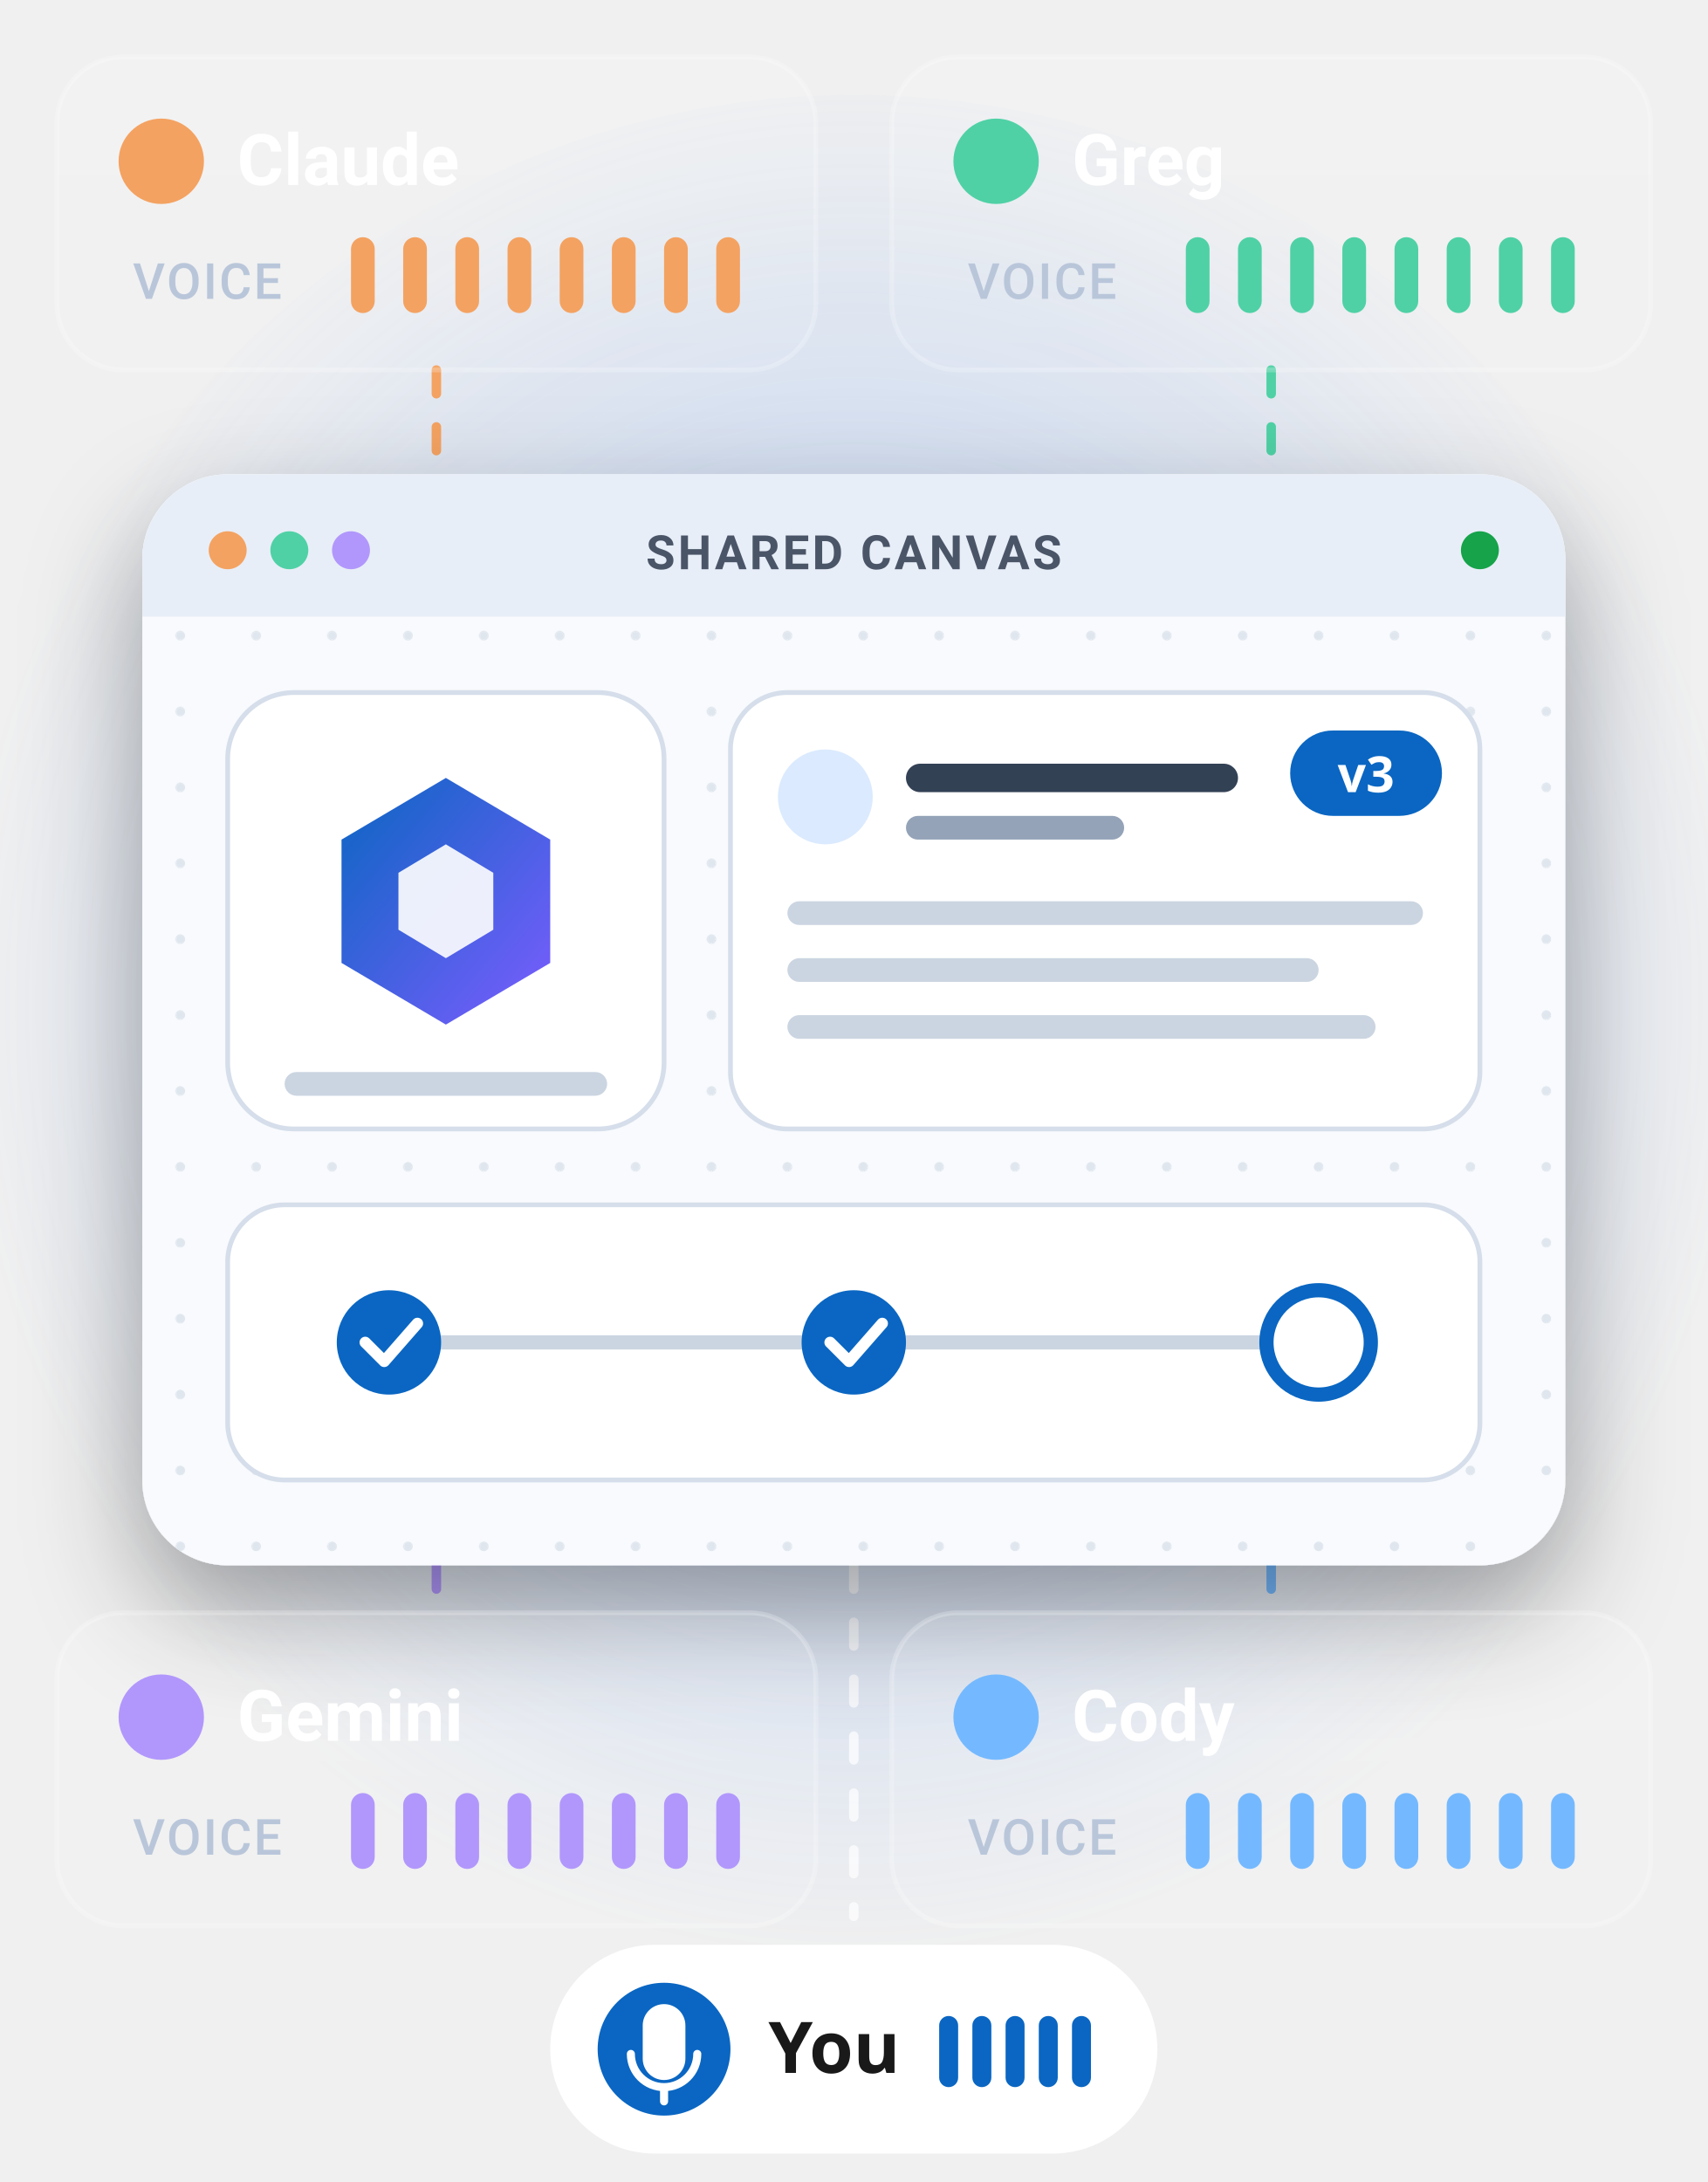
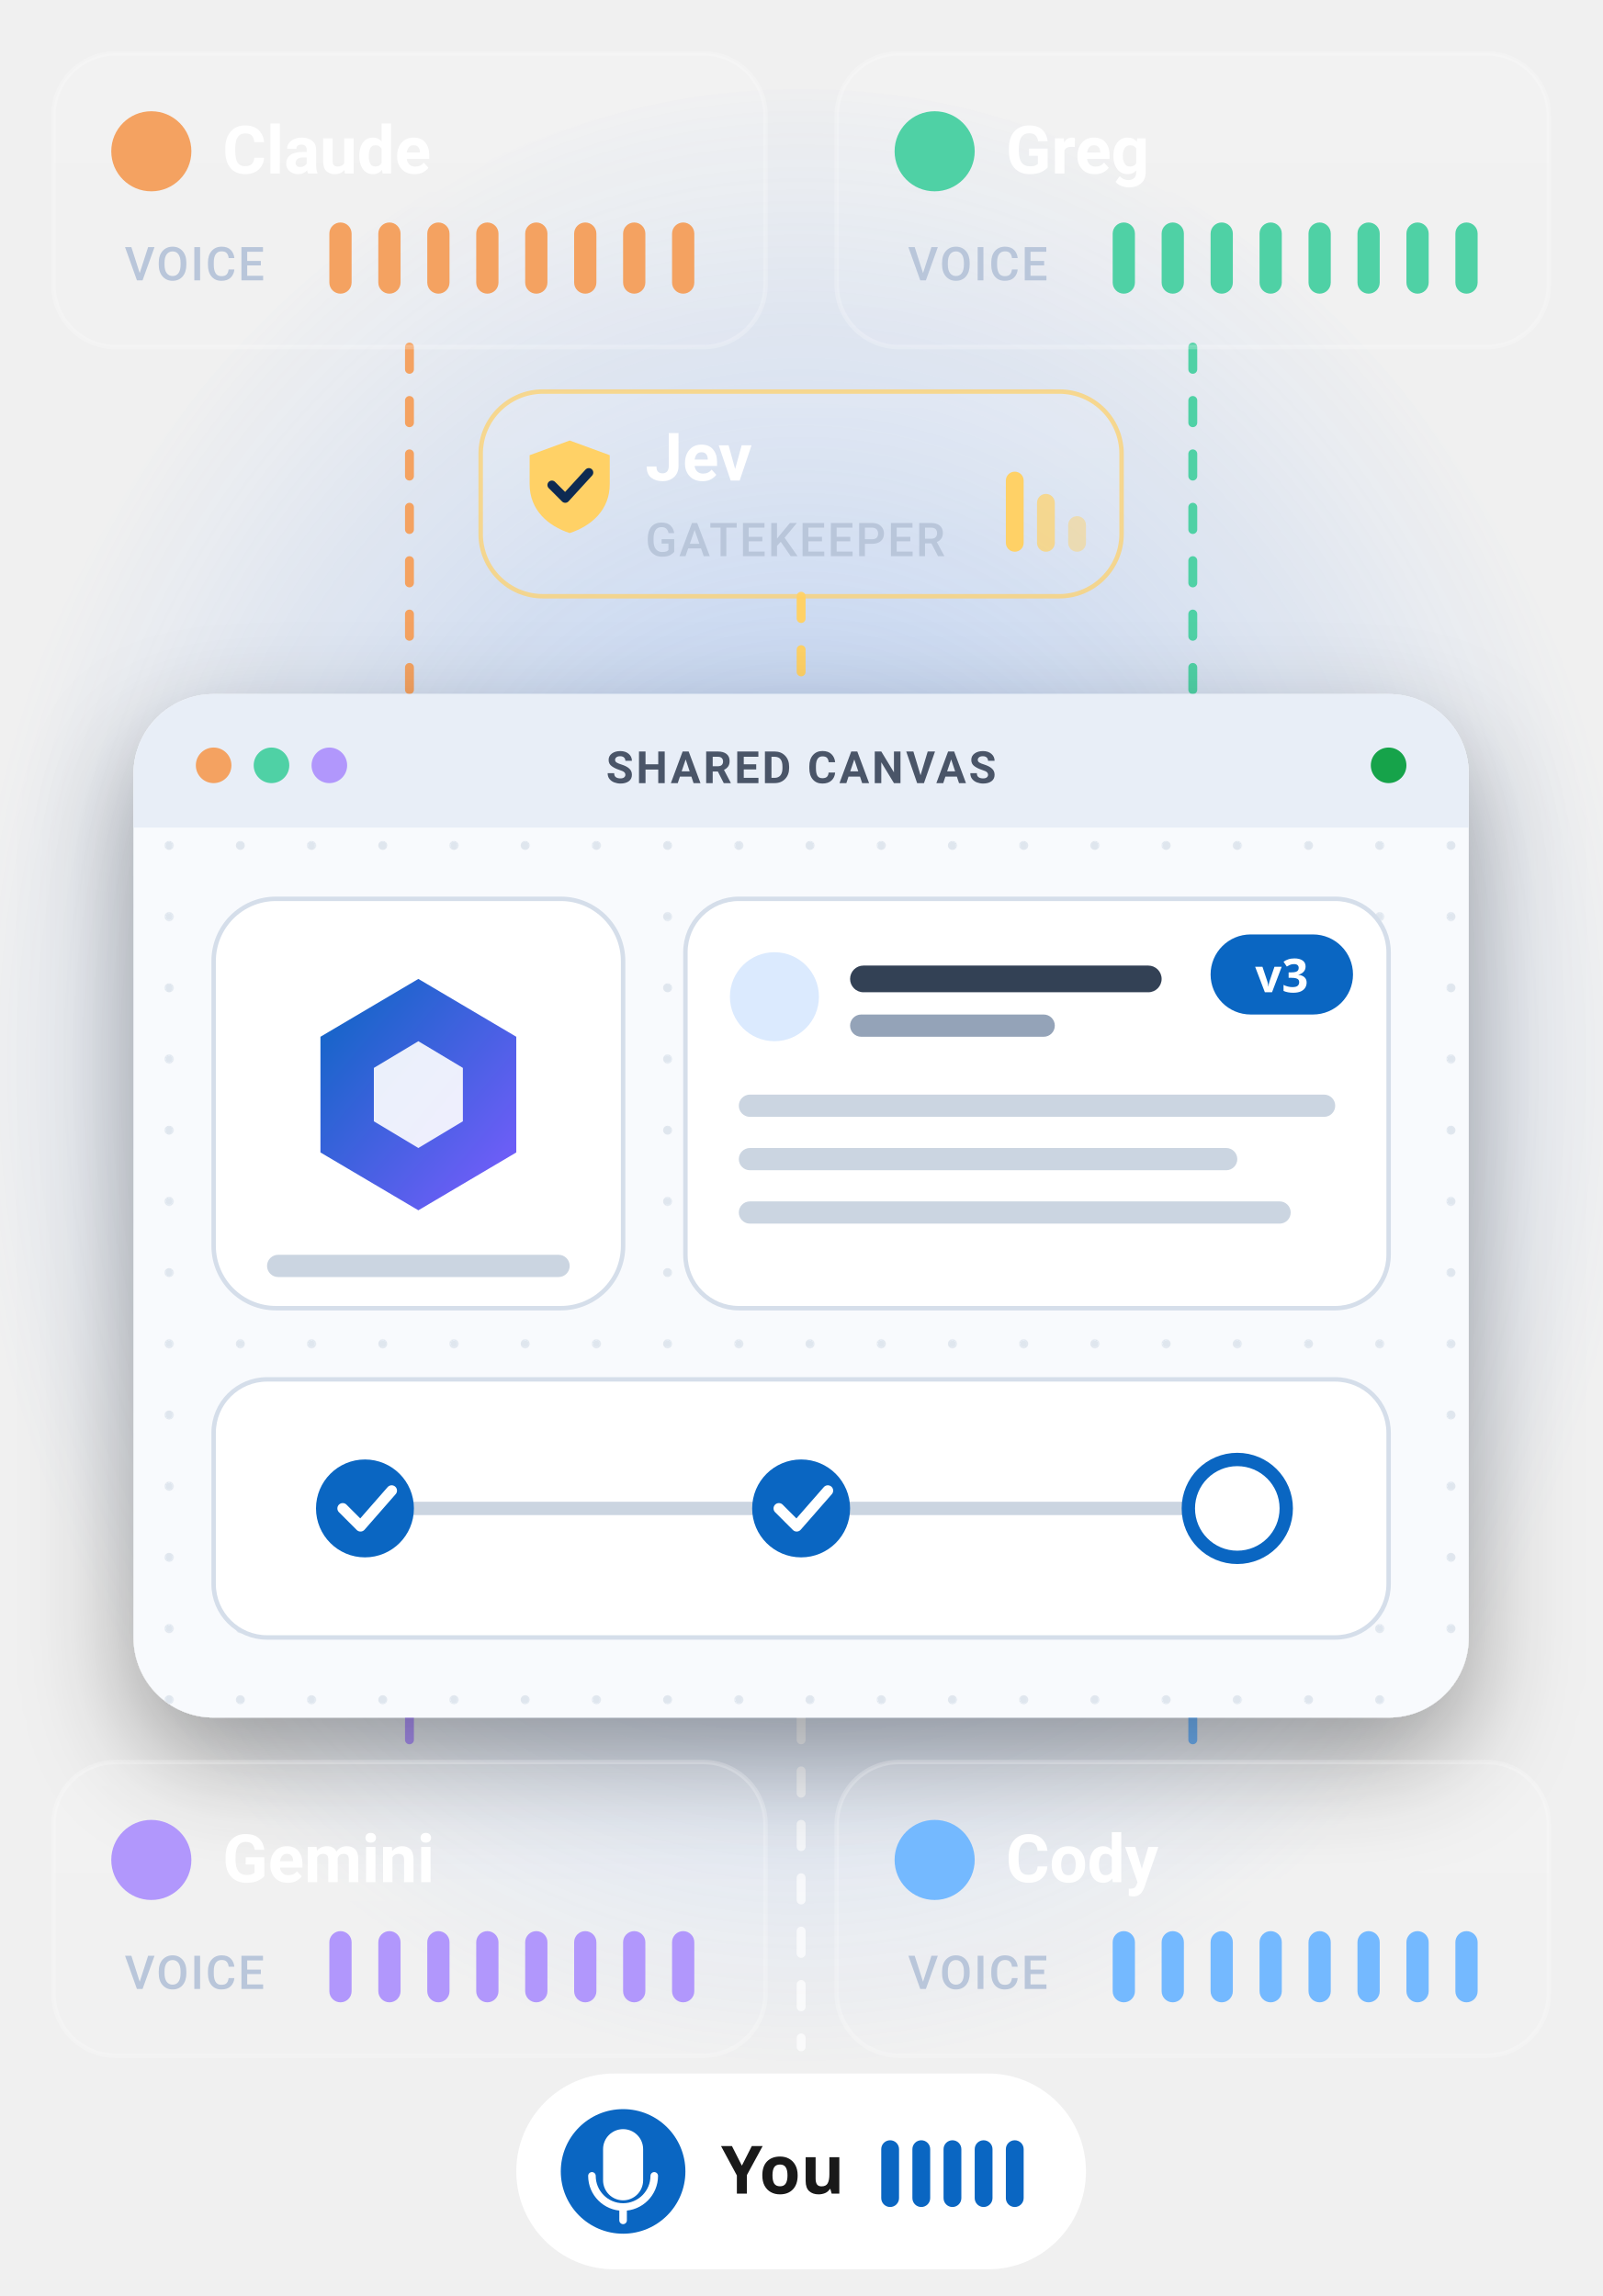
- <svg xmlns="http://www.w3.org/2000/svg" viewBox="0 0 360 460" width="360" height="460" role="img" aria-labelledby="t d">
+ <svg xmlns="http://www.w3.org/2000/svg" viewBox="0 0 360 516" width="360" height="516" role="img" aria-labelledby="t d">
  <style>
    .wv rect{transform-box:fill-box;transform-origin:center;animation:wv 1.4s ease-in-out infinite}
    .wv rect:nth-child(2){animation-delay:-.2s}.wv rect:nth-child(3){animation-delay:-.5s}
    .wv rect:nth-child(4){animation-delay:-.8s}.wv rect:nth-child(5){animation-delay:-1.1s}
    .wv rect:nth-child(6){animation-delay:-.35s}.wv rect:nth-child(7){animation-delay:-.65s}
    @keyframes wv{0%,100%{transform:scaleY(.45)}50%{transform:scaleY(1)}}
    .flow{stroke-dasharray:5 7;animation:fl 2.4s linear infinite}
    @keyframes fl{to{stroke-dashoffset:-24}}
    .live{animation:lv 2.8s ease-in-out infinite}
    @keyframes lv{0%,100%{opacity:.35}50%{opacity:1}}
    @media (prefers-reduced-motion:reduce){.wv rect,.flow,.live{animation:none}}
    .nm{font:700 15px "Segoe UI",system-ui,-apple-system,Roboto,Arial,sans-serif;fill:#fff}
    .lb{font:500 10.5px "Segoe UI",system-ui,-apple-system,Roboto,Arial,sans-serif;fill:#B9C6DA;letter-spacing:.04em}
    .cv{font:600 10px "Segoe UI",system-ui,-apple-system,Roboto,Arial,sans-serif;fill:#4A5568;letter-spacing:.06em}
  </style>
  <defs>
    <radialGradient id="glow" cx="50%" cy="48%" r="50%">
      <stop offset="0" stop-color="#3B82F6" stop-opacity=".35" />
      <stop offset="1" stop-color="#3B82F6" stop-opacity="0" />
    </radialGradient>
    <linearGradient id="mark" x1="0" y1="0" x2="1" y2="1">
      <stop offset="0" stop-color="#0A66C2" />
      <stop offset="1" stop-color="#7C5CFF" />
    </linearGradient>
    <linearGradient id="card" x1="0" y1="0" x2="0" y2="1">
      <stop offset="0" stop-color="#FFFFFF" stop-opacity=".13" />
      <stop offset="1" stop-color="#FFFFFF" stop-opacity=".05" />
    </linearGradient>
    <filter id="sh" x="-20%" y="-20%" width="140%" height="150%">
      <feDropShadow dx="0" dy="10" stdDeviation="12" flood-color="#000" flood-opacity=".35" />
    </filter>
    <pattern id="dots" width="16" height="16" patternUnits="userSpaceOnUse">
      <circle cx="2" cy="2" r="1" fill="#CBD5E1" />
    </pattern>
  </defs>
-   <ellipse cx="180" cy="220" rx="190" ry="200" fill="url(#glow)" />
+   <ellipse cx="180" cy="248" rx="190" ry="228" fill="url(#glow)" />
  <g fill="none" stroke-width="2" stroke-linecap="round">
-     <path class="flow" d="M92 78 V 104" stroke="#F4A261" />
-     <path class="flow" d="M268 78 V 104" stroke="#4FD1A5" />
-     <path class="flow" d="M92 318 V 340" stroke="#B197FC" />
-     <path class="flow" d="M268 318 V 340" stroke="#74B9FF" />
-     <path class="flow" d="M180 318 V 404" stroke="#FFFFFF" stroke-opacity=".7" />
+     <path class="flow" d="M92 78 V 160" stroke="#F4A261" />
+     <path class="flow" d="M268 78 V 160" stroke="#4FD1A5" />
+     <path class="flow" d="M180 134 V 160" stroke="#FFD166" />
  </g>
-   <g transform="translate(30 100) scale(1) translate(-170 -112)">
-     <g filter="url(#sh)">
-       <rect x="170" y="112" width="300" height="230" rx="18" fill="#F8FAFD" />
+   <g>
+     <rect x="108" y="88" width="144" height="46" rx="14" fill="url(#card)" stroke="#FFD166" stroke-opacity=".7" />
+     <path d="M128 99l9 3.3v6.5c0 5.8-4.1 9.4-9 11c-4.9-1.6-9-5.2-9-11v-6.5z" fill="#FFD166" />
+     <path d="M124 109l3 3l5.3-5.8" fill="none" stroke="#0d2a52" stroke-width="2" stroke-linecap="round" stroke-linejoin="round" />
+     <text class="nm" x="145" y="108">Jev</text>
+     <text class="lb" x="145" y="125">GATEKEEPER</text>
+     <g fill="#FFD166">
+       <rect x="226" y="106" width="4" height="18" rx="2" />
+       <rect x="233" y="111" width="4" height="13" rx="2" opacity=".7" />
+       <rect x="240" y="116" width="4" height="8" rx="2" opacity=".45" />
    </g>
-     <rect x="170" y="112" width="300" height="230" rx="18" fill="url(#dots)" opacity=".55" />
-     <path d="M170 130a18 18 0 0 1 18-18h264a18 18 0 0 1 18 18v12H170z" fill="#E8EEF7" />
-     <circle cx="188" cy="128" r="4" fill="#F4A261" />
-     <circle cx="201" cy="128" r="4" fill="#4FD1A5" />
-     <circle cx="214" cy="128" r="4" fill="#B197FC" />
-     <text class="cv" x="320" y="132" text-anchor="middle">SHARED CANVAS</text>
-     <circle class="live" cx="452" cy="128" r="4" fill="#16A34A" />
-     <rect x="188" y="158" width="92" height="92" rx="14" fill="#FFFFFF" stroke="#D5DEEA" />
-     <path d="M234 176 l22 13 v26 l-22 13 l-22 -13 v-26z" fill="url(#mark)" />
-     <path d="M234 190 l10 6 v12 l-10 6 l-10 -6 v-12z" fill="#FFFFFF" opacity=".9" />
-     <rect x="200" y="238" width="68" height="5" rx="2.5" fill="#CBD5E1" />
-     <rect x="294" y="158" width="158" height="92" rx="12" fill="#FFFFFF" stroke="#D5DEEA" />
-     <circle cx="314" cy="180" r="10" fill="#DBEAFE" />
-     <rect x="331" y="173" width="70" height="6" rx="3" fill="#334155" />
-     <rect x="331" y="184" width="46" height="5" rx="2.5" fill="#94A3B8" />
-     <rect x="306" y="202" width="134" height="5" rx="2.5" fill="#CBD5E1" />
-     <rect x="306" y="214" width="112" height="5" rx="2.5" fill="#CBD5E1" />
-     <rect x="306" y="226" width="124" height="5" rx="2.5" fill="#CBD5E1" />
-     <rect x="412" y="166" width="32" height="18" rx="9" fill="#0A66C2" />
-     <text x="428" y="179" text-anchor="middle" font-family="Segoe UI,system-ui,sans-serif" font-size="10.5" font-weight="700" fill="#FFFFFF">v3</text>
+   </g>
+   <g transform="translate(0 56)">
+     <g fill="none" stroke-width="2" stroke-linecap="round">
+       <path class="flow" d="M92 318 V 340" stroke="#B197FC" />
+       <path class="flow" d="M268 318 V 340" stroke="#74B9FF" />
+       <path class="flow" d="M180 318 V 404" stroke="#FFFFFF" stroke-opacity=".7" />
+     </g>
+     <g transform="translate(30 100) scale(1) translate(-170 -112)">
+       <g filter="url(#sh)">
+         <rect x="170" y="112" width="300" height="230" rx="18" fill="#F8FAFD" />
+       </g>
+       <rect x="170" y="112" width="300" height="230" rx="18" fill="url(#dots)" opacity=".55" />
+       <path d="M170 130a18 18 0 0 1 18-18h264a18 18 0 0 1 18 18v12H170z" fill="#E8EEF7" />
+       <circle cx="188" cy="128" r="4" fill="#F4A261" />
+       <circle cx="201" cy="128" r="4" fill="#4FD1A5" />
+       <circle cx="214" cy="128" r="4" fill="#B197FC" />
+       <text class="cv" x="320" y="132" text-anchor="middle">SHARED CANVAS</text>
+       <circle class="live" cx="452" cy="128" r="4" fill="#16A34A" />
+       <rect x="188" y="158" width="92" height="92" rx="14" fill="#FFFFFF" stroke="#D5DEEA" />
+       <path d="M234 176 l22 13 v26 l-22 13 l-22 -13 v-26z" fill="url(#mark)" />
+       <path d="M234 190 l10 6 v12 l-10 6 l-10 -6 v-12z" fill="#FFFFFF" opacity=".9" />
+       <rect x="200" y="238" width="68" height="5" rx="2.5" fill="#CBD5E1" />
+       <rect x="294" y="158" width="158" height="92" rx="12" fill="#FFFFFF" stroke="#D5DEEA" />
+       <circle cx="314" cy="180" r="10" fill="#DBEAFE" />
+       <rect x="331" y="173" width="70" height="6" rx="3" fill="#334155" />
+       <rect x="331" y="184" width="46" height="5" rx="2.5" fill="#94A3B8" />
+       <rect x="306" y="202" width="134" height="5" rx="2.5" fill="#CBD5E1" />
+       <rect x="306" y="214" width="112" height="5" rx="2.5" fill="#CBD5E1" />
+       <rect x="306" y="226" width="124" height="5" rx="2.5" fill="#CBD5E1" />
+       <rect x="412" y="166" width="32" height="18" rx="9" fill="#0A66C2" />
+       <text x="428" y="179" text-anchor="middle" font-family="Segoe UI,system-ui,sans-serif" font-size="10.5" font-weight="700" fill="#FFFFFF">v3</text>
+       <g>
+         <rect x="188" y="266" width="264" height="58" rx="12" fill="#FFFFFF" stroke="#D5DEEA" />
+         <line x1="222" y1="295" x2="418" y2="295" stroke="#CBD5E1" stroke-width="3" />
+         <circle cx="222" cy="295" r="11" fill="#0A66C2" />
+         <circle cx="320" cy="295" r="11" fill="#0A66C2" />
+         <circle cx="418" cy="295" r="11" fill="#FFFFFF" stroke="#0A66C2" stroke-width="3" />
+         <path d="M217 295l4 4 7-8" fill="none" stroke="#fff" stroke-width="2.4" stroke-linecap="round" stroke-linejoin="round" />
+         <path d="M315 295l4 4 7-8" fill="none" stroke="#fff" stroke-width="2.4" stroke-linecap="round" stroke-linejoin="round" />
+       </g>
+     </g>
    <g>
-       <rect x="188" y="266" width="264" height="58" rx="12" fill="#FFFFFF" stroke="#D5DEEA" />
-       <line x1="222" y1="295" x2="418" y2="295" stroke="#CBD5E1" stroke-width="3" />
-       <circle cx="222" cy="295" r="11" fill="#0A66C2" />
-       <circle cx="320" cy="295" r="11" fill="#0A66C2" />
-       <circle cx="418" cy="295" r="11" fill="#FFFFFF" stroke="#0A66C2" stroke-width="3" />
-       <path d="M217 295l4 4 7-8" fill="none" stroke="#fff" stroke-width="2.4" stroke-linecap="round" stroke-linejoin="round" />
-       <path d="M315 295l4 4 7-8" fill="none" stroke="#fff" stroke-width="2.4" stroke-linecap="round" stroke-linejoin="round" />
+       <rect x="12" y="340" width="160" height="66" rx="14" fill="url(#card)" stroke="#FFFFFF" stroke-opacity=".22" />
+       <circle cx="34" cy="362" r="9" fill="#B197FC" />
+       <text class="nm" x="50" y="367">Gemini</text>
+       <text class="lb" x="28" y="391">VOICE</text>
+       <g class="wv" fill="#B197FC">
+         <rect x="74" y="378" width="5" height="16" rx="2.5" />
+         <rect x="85" y="378" width="5" height="16" rx="2.5" />
+         <rect x="96" y="378" width="5" height="16" rx="2.5" />
+         <rect x="107" y="378" width="5" height="16" rx="2.5" />
+         <rect x="118" y="378" width="5" height="16" rx="2.5" />
+         <rect x="129" y="378" width="5" height="16" rx="2.5" />
+         <rect x="140" y="378" width="5" height="16" rx="2.5" />
+         <rect x="151" y="378" width="5" height="16" rx="2.5" />
+       </g>
+     </g>
+     <g>
+       <rect x="188" y="340" width="160" height="66" rx="14" fill="url(#card)" stroke="#FFFFFF" stroke-opacity=".22" />
+       <circle cx="210" cy="362" r="9" fill="#74B9FF" />
+       <text class="nm" x="226" y="367">Cody</text>
+       <text class="lb" x="204" y="391">VOICE</text>
+       <g class="wv" fill="#74B9FF">
+         <rect x="250" y="378" width="5" height="16" rx="2.5" />
+         <rect x="261" y="378" width="5" height="16" rx="2.5" />
+         <rect x="272" y="378" width="5" height="16" rx="2.5" />
+         <rect x="283" y="378" width="5" height="16" rx="2.5" />
+         <rect x="294" y="378" width="5" height="16" rx="2.5" />
+         <rect x="305" y="378" width="5" height="16" rx="2.5" />
+         <rect x="316" y="378" width="5" height="16" rx="2.5" />
+         <rect x="327" y="378" width="5" height="16" rx="2.5" />
+       </g>
+     </g>
+     <g>
+       <rect x="116" y="410" width="128" height="44" rx="22" fill="#FFFFFF" />
+       <circle cx="140" cy="432" r="14" fill="#0A66C2" />
+       <path d="M140 438.5a4.5 4.5 0 0 0 4.5-4.5v-7a4.5 4.5 0 0 0-9 0v7a4.5 4.5 0 0 0 4.5 4.5z" fill="#fff" />
+       <path d="M133 433a7 7 0 0 0 14 0M140 440v3" fill="none" stroke="#fff" stroke-width="1.7" stroke-linecap="round" />
+       <text x="162" y="437" font-family="Segoe UI,system-ui,sans-serif" font-size="15" font-weight="700" fill="#191919">You</text>
+       <g class="wv" fill="#0A66C2">
+         <rect x="198" y="425" width="4" height="15" rx="2" />
+         <rect x="205" y="425" width="4" height="15" rx="2" />
+         <rect x="212" y="425" width="4" height="15" rx="2" />
+         <rect x="219" y="425" width="4" height="15" rx="2" />
+         <rect x="226" y="425" width="4" height="15" rx="2" />
+       </g>
    </g>
  </g>
  <g>
    <rect x="12" y="12" width="160" height="66" rx="14" fill="url(#card)" stroke="#FFFFFF" stroke-opacity=".22" />
    <circle cx="34" cy="34" r="9" fill="#F4A261" />
    <text class="nm" x="50" y="39">Claude</text>
    <text class="lb" x="28" y="63">VOICE</text>
    <g class="wv" fill="#F4A261">
      <rect x="74" y="50" width="5" height="16" rx="2.5" />
      <rect x="85" y="50" width="5" height="16" rx="2.5" />
      <rect x="96" y="50" width="5" height="16" rx="2.5" />
      <rect x="107" y="50" width="5" height="16" rx="2.5" />
      <rect x="118" y="50" width="5" height="16" rx="2.5" />
      <rect x="129" y="50" width="5" height="16" rx="2.5" />
      <rect x="140" y="50" width="5" height="16" rx="2.5" />
      <rect x="151" y="50" width="5" height="16" rx="2.5" />
    </g>
  </g>
  <g>
    <rect x="188" y="12" width="160" height="66" rx="14" fill="url(#card)" stroke="#FFFFFF" stroke-opacity=".22" />
    <circle cx="210" cy="34" r="9" fill="#4FD1A5" />
    <text class="nm" x="226" y="39">Greg</text>
    <text class="lb" x="204" y="63">VOICE</text>
    <g class="wv" fill="#4FD1A5">
      <rect x="250" y="50" width="5" height="16" rx="2.5" />
      <rect x="261" y="50" width="5" height="16" rx="2.5" />
      <rect x="272" y="50" width="5" height="16" rx="2.5" />
      <rect x="283" y="50" width="5" height="16" rx="2.5" />
      <rect x="294" y="50" width="5" height="16" rx="2.5" />
      <rect x="305" y="50" width="5" height="16" rx="2.5" />
      <rect x="316" y="50" width="5" height="16" rx="2.5" />
      <rect x="327" y="50" width="5" height="16" rx="2.5" />
    </g>
  </g>
-   <g>
-     <rect x="12" y="340" width="160" height="66" rx="14" fill="url(#card)" stroke="#FFFFFF" stroke-opacity=".22" />
-     <circle cx="34" cy="362" r="9" fill="#B197FC" />
-     <text class="nm" x="50" y="367">Gemini</text>
-     <text class="lb" x="28" y="391">VOICE</text>
-     <g class="wv" fill="#B197FC">
-       <rect x="74" y="378" width="5" height="16" rx="2.5" />
-       <rect x="85" y="378" width="5" height="16" rx="2.5" />
-       <rect x="96" y="378" width="5" height="16" rx="2.5" />
-       <rect x="107" y="378" width="5" height="16" rx="2.5" />
-       <rect x="118" y="378" width="5" height="16" rx="2.5" />
-       <rect x="129" y="378" width="5" height="16" rx="2.5" />
-       <rect x="140" y="378" width="5" height="16" rx="2.5" />
-       <rect x="151" y="378" width="5" height="16" rx="2.5" />
-     </g>
-   </g>
-   <g>
-     <rect x="188" y="340" width="160" height="66" rx="14" fill="url(#card)" stroke="#FFFFFF" stroke-opacity=".22" />
-     <circle cx="210" cy="362" r="9" fill="#74B9FF" />
-     <text class="nm" x="226" y="367">Cody</text>
-     <text class="lb" x="204" y="391">VOICE</text>
-     <g class="wv" fill="#74B9FF">
-       <rect x="250" y="378" width="5" height="16" rx="2.5" />
-       <rect x="261" y="378" width="5" height="16" rx="2.5" />
-       <rect x="272" y="378" width="5" height="16" rx="2.5" />
-       <rect x="283" y="378" width="5" height="16" rx="2.5" />
-       <rect x="294" y="378" width="5" height="16" rx="2.5" />
-       <rect x="305" y="378" width="5" height="16" rx="2.5" />
-       <rect x="316" y="378" width="5" height="16" rx="2.5" />
-       <rect x="327" y="378" width="5" height="16" rx="2.5" />
-     </g>
-   </g>
-   <g>
-     <rect x="116" y="410" width="128" height="44" rx="22" fill="#FFFFFF" />
-     <circle cx="140" cy="432" r="14" fill="#0A66C2" />
-     <path d="M140 438.5a4.5 4.5 0 0 0 4.5-4.5v-7a4.5 4.5 0 0 0-9 0v7a4.5 4.5 0 0 0 4.5 4.5z" fill="#fff" />
-     <path d="M133 433a7 7 0 0 0 14 0M140 440v3" fill="none" stroke="#fff" stroke-width="1.7" stroke-linecap="round" />
-     <text x="162" y="437" font-family="Segoe UI,system-ui,sans-serif" font-size="15" font-weight="700" fill="#191919">You</text>
-     <g class="wv" fill="#0A66C2">
-       <rect x="198" y="425" width="4" height="15" rx="2" />
-       <rect x="205" y="425" width="4" height="15" rx="2" />
-       <rect x="212" y="425" width="4" height="15" rx="2" />
-       <rect x="219" y="425" width="4" height="15" rx="2" />
-       <rect x="226" y="425" width="4" height="15" rx="2" />
-     </g>
-   </g>
</svg>
